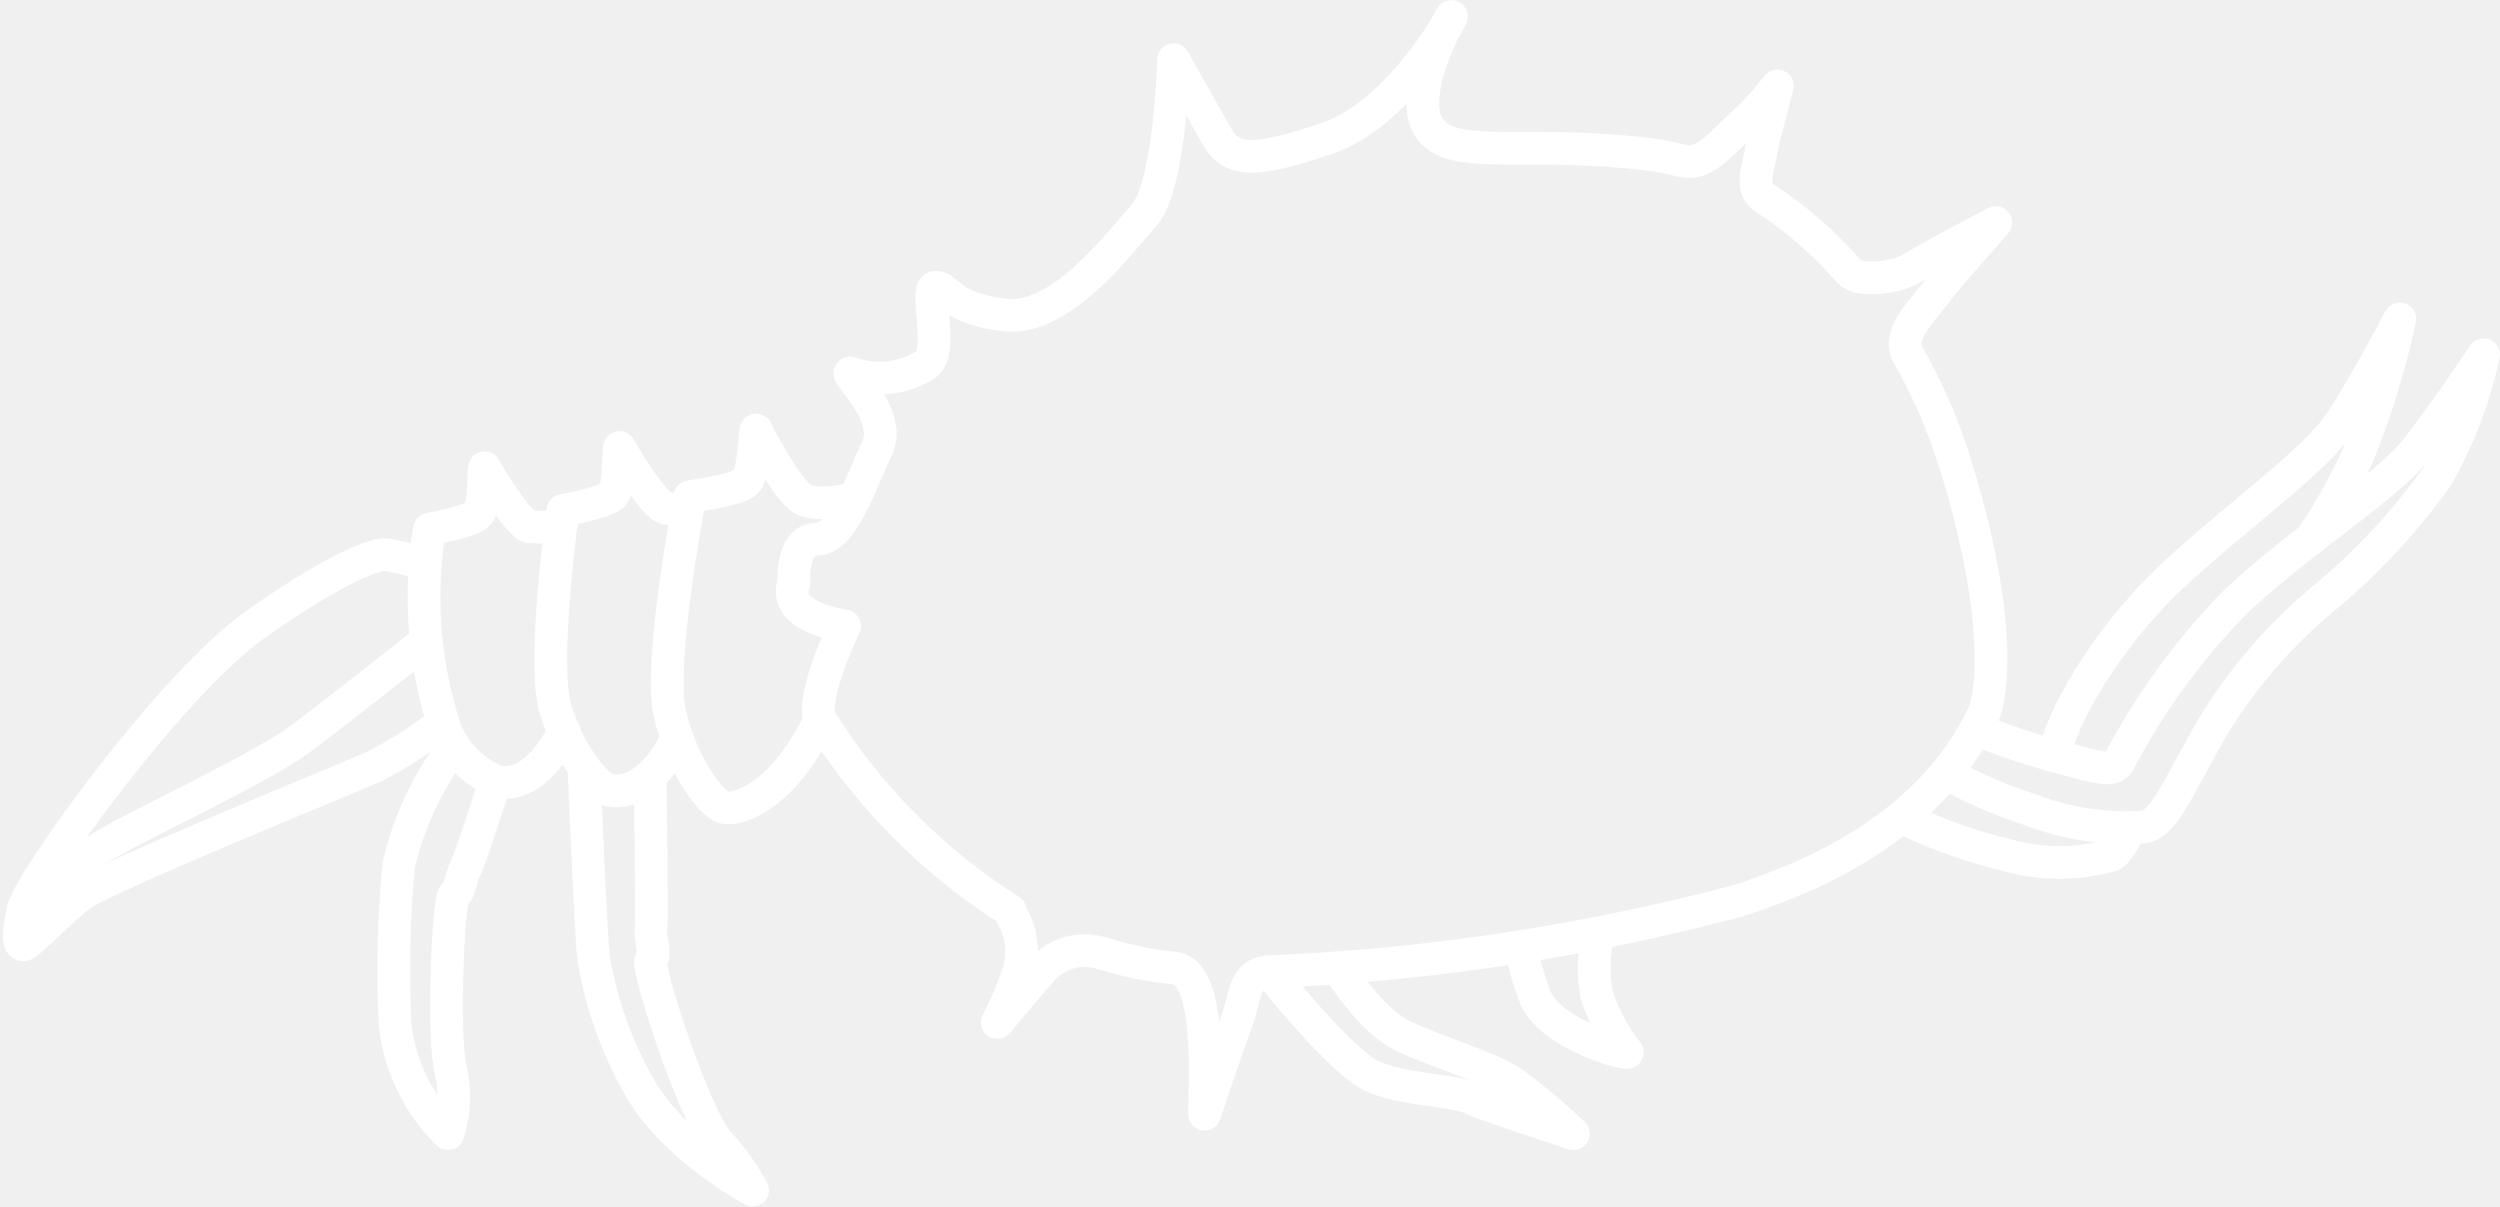
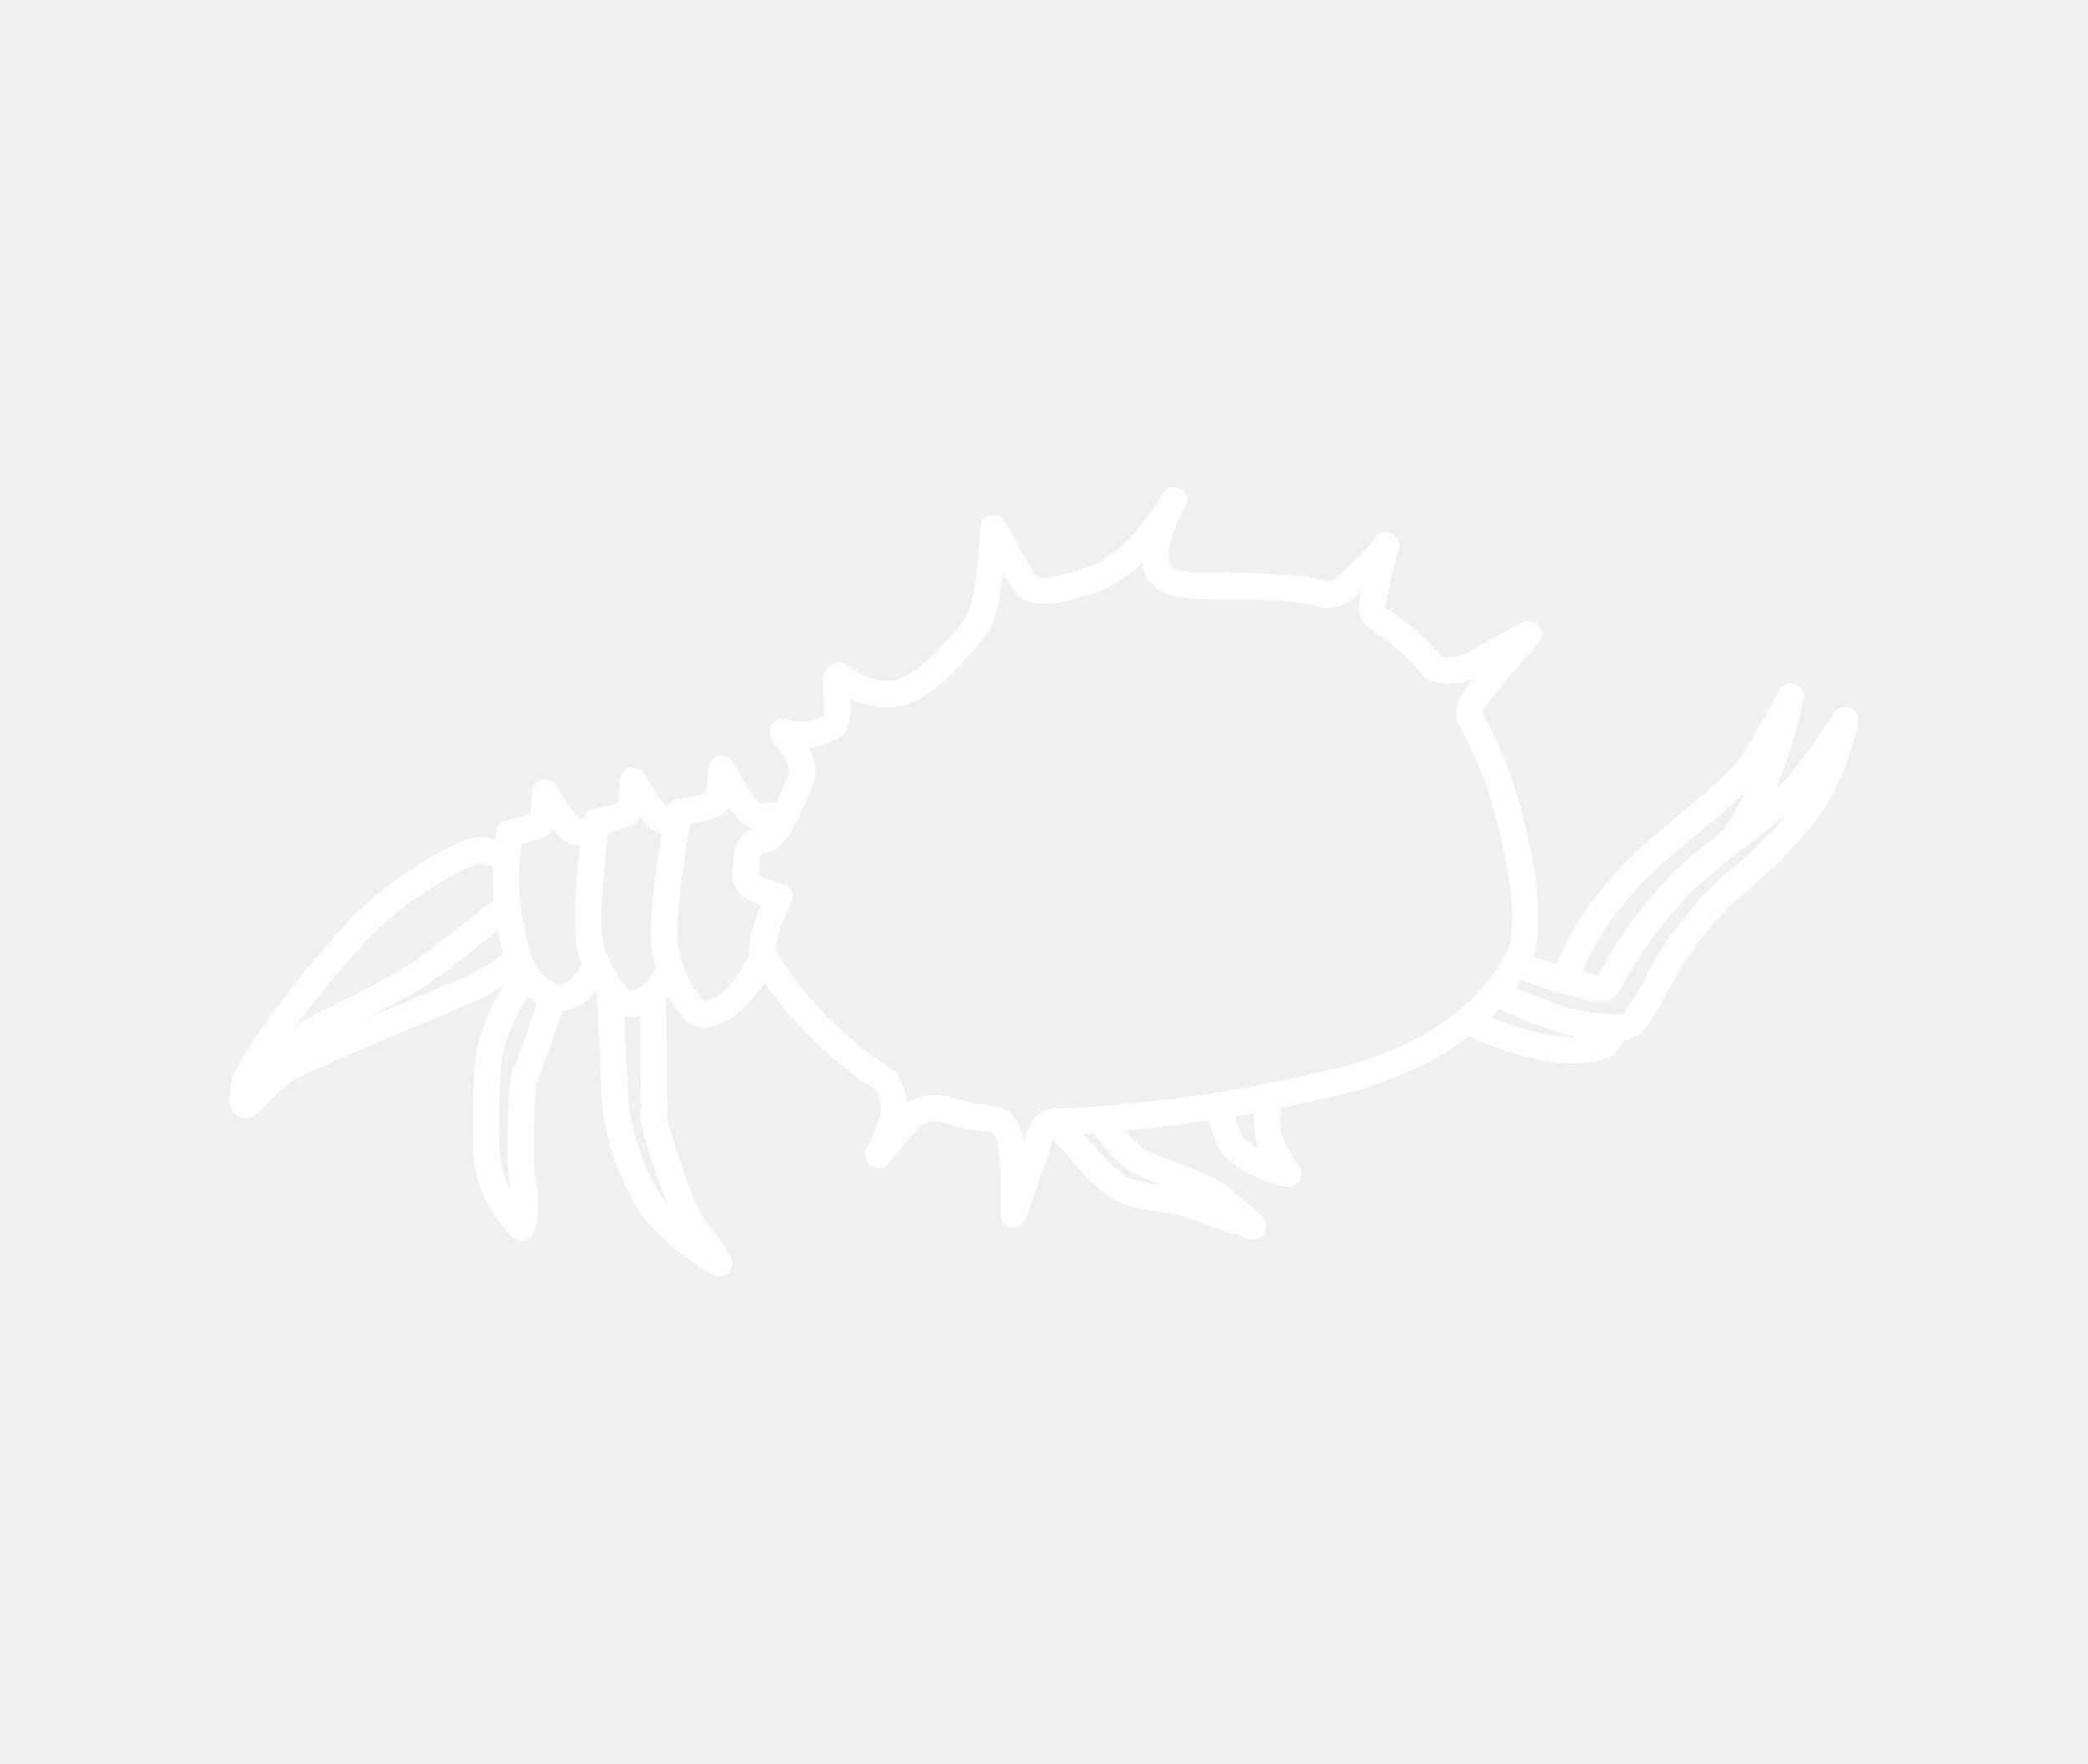
- <svg xmlns="http://www.w3.org/2000/svg" width="133.826" height="64.585" viewBox="0 0 133.826 64.585">
+ <svg xmlns="http://www.w3.org/2000/svg" viewBox="0 0 180 152">
  <defs>
-     <style>
-             .prefix__cls-1{fill:none;stroke:#fff;stroke-linecap:round;stroke-linejoin:round;stroke-width:1.75px}
-         </style>
+     <style>.cls-1,.cls-2{fill:none;}.cls-2{stroke:#fff;stroke-linecap:round;stroke-linejoin:round;stroke-width:2.27px;}</style>
  </defs>
-   <g id="prefix__benthic-crustacea" transform="translate(-1476.371 -813.789)">
-     <g id="prefix__그룹_349" data-name="그룹 349" transform="translate(1518.773 814.671)">
-       <path id="prefix__패스_886" d="M1565.556 815.214c.083-.16.165-.313.229-.423.159-.273.065-.058-.229.423z" class="prefix__cls-1" data-name="패스 886" transform="translate(-1530.562 -814.671)" />
-       <path id="prefix__패스_887" d="M1525.253 845.1s-.175-2.365 1.227-2.365 2.366-3.067 3.242-4.906-2.19-4.38-1.314-3.941a4.591 4.591 0 003.942-.528c.963-.791-.176-4.2.525-4.115s.7 1.139 3.68 1.489 6.044-3.767 7.446-5.343 1.577-8.322 1.577-8.322 1.489 2.627 2.277 4.029 1.84 1.577 5.956.176c3.045-1.037 5.509-4.6 6.342-5.973-.719 1.384-1.982 4.454-.647 5.71 1.489 1.4 5.256.351 11.651 1.139a12.214 12.214 0 011.636.334l-.048-.023c1.142.353 2-.749 3.23-1.888a16.335 16.335 0 001.928-2.1s-.778 2.9-.876 3.5c-.166 1.029-.6 1.964.151 2.47a21.773 21.773 0 014.584 3.991l-.012-.016c.463.541 2.459.388 3.423-.224s4.423-2.409 4.423-2.409-2.582 2.923-2.978 3.46c-.8 1.085-2.331 2.491-1.758 3.545l-.055-.078a29.62 29.62 0 012.674 6.169c2.921 9.577 1.519 13.081 1.519 13.081-3.1 6.775-10.571 9.257-13.2 10.133a116.967 116.967 0 01-25.279 3.8l.167.007c-1.408.048-1.249 1.418-1.752 2.709-.345.886-1.694 4.906-1.694 4.906s.059-2.511 0-3.679-.23-4.02-1.629-4.141h.052a25.45 25.45 0 01-1.4-.184 18.051 18.051 0 01-2.5-.618l.133.062a3.059 3.059 0 00-3.181.64c-.526.551-2.569 3.011-2.569 3.011a20.084 20.084 0 001.051-2.452 3.931 3.931 0 00-.448-3.571l.093.043a32.428 32.428 0 01-10.186-10.256c-.525-1.138 1.314-4.993 1.314-4.993-3.592-.617-2.717-2.279-2.717-2.279z" class="prefix__cls-1" data-name="패스 887" transform="translate(-1525.159 -814.755)" />
-     </g>
-     <path id="prefix__패스_888" d="M1527.465 843.91s-1.965.472-2.788 0-2.406-3.509-2.47-3.684-.126 2.277-.507 2.744-3.039.818-3.039.818-1.71 8.877-1.077 11.622 2.216 4.848 2.912 5.023 3.195-.584 5.126-4.731" class="prefix__cls-1" data-name="패스 888" transform="translate(-5.354 -3.416)" />
-     <path id="prefix__패스_889" d="M1517.579 844.582a4.014 4.014 0 01-1.24-.04c-.767-.393-2.344-3.075-2.41-3.231s-.005 2.065-.326 2.5-2.71.863-2.71.863-1.12 8.1-.416 10.554 2.237 4.293 2.875 4.423c.575.118 2.187.152 3.66-2.779" class="prefix__cls-1" data-name="패스 889" transform="translate(-4.392 -3.562)" />
-     <path id="prefix__패스_890" d="M1509.742 845.66a8.34 8.34 0 01-1.731.051c-.748-.383-2.283-3-2.348-3.147s-.005 2.011-.318 2.438-2.639.841-2.639.841a22.713 22.713 0 00.617 10 5.047 5.047 0 003.02 3.525c.561.114 2.131.147 3.566-2.707" class="prefix__cls-1" data-name="패스 890" transform="translate(-3.344 -3.729)" />
-     <path id="prefix__패스_891" d="M1499.136 848.412s-1.642-.439-2.125-.483-2.5.572-7.008 3.768-12.089 13.752-12.4 15.242-.219 1.839 0 1.883 1.8-1.665 3.022-2.628 14.1-6.176 15.769-6.921a21.182 21.182 0 003.694-2.383" class="prefix__cls-1" data-name="패스 891" transform="translate(0 -4.448)" />
-     <path id="prefix__패스_892" d="M1558.357 873.5s1.645 2.771 3.514 3.647 4.556 1.635 5.782 2.452a35.1 35.1 0 013.27 2.745s-4.672-1.519-5.548-1.927-3.62-.409-5.256-1.168-5.49-5.571-5.49-5.571" class="prefix__cls-1" data-name="패스 892" transform="translate(-10.327 -7.868)" />
-     <path id="prefix__패스_893" d="M1574.357 871.3a7.687 7.687 0 00-.107 3.32 9.8 9.8 0 001.624 3.048c.351.275-4.271-.9-4.972-3.079a14.172 14.172 0 01-.705-2.555" class="prefix__cls-1" data-name="패스 893" transform="translate(-12.409 -7.574)" />
-     <path id="prefix__패스_894" d="M1515.835 861.545s.123 7.809.049 8.218.3 1.4 0 1.635 2.265 8.217 3.594 9.736a13.406 13.406 0 011.847 2.569s-4.249-2.277-6.077-5.547a20.888 20.888 0 01-2.419-6.775c-.148-.818-.533-10.309-.533-10.309" class="prefix__cls-1" data-name="패스 894" transform="translate(-4.666 -6.206)" />
-     <path id="prefix__패스_895" d="M1505.986 861.649s-1.423 4.429-1.626 4.746-.281 1.265-.587 1.363-.639 7.65-.18 9.349a6.546 6.546 0 01-.145 3.429 9.71 9.71 0 01-2.83-5.775 58.7 58.7 0 01.195-8.627 16.836 16.836 0 012.837-6.15" class="prefix__cls-1" data-name="패스 895" transform="translate(-3.094 -6.06)" />
-     <path id="prefix__패스_896" d="M1606.063 864.77c-.233.381-.735 1.349-1.064 1.448a10.179 10.179 0 01-5.559 0 27.681 27.681 0 01-5.254-1.835" class="prefix__cls-1" data-name="패스 896" transform="translate(-15.617 -6.648)" />
-     <path id="prefix__패스_897" d="M1603.217 856.764c.107-1.718 2.682-6.284 6.219-9.6s7.736-6.193 9.164-8.437 3.061-5.372 3.061-5.372a44.212 44.212 0 01-2.254 7.33 29.526 29.526 0 01-2.505 4.44" class="prefix__cls-1" data-name="패스 897" transform="translate(-16.825 -2.498)" />
-     <path id="prefix__패스_898" d="M1598.059 855.618a36.241 36.241 0 004.253 1.444c2.4.65 3.059.853 3.384.339a36.709 36.709 0 016.261-8.6c3.547-3.335 8.06-6.094 9.7-8.185s3.581-5.04 3.581-5.04a23.076 23.076 0 01-2.462 6.485 34.255 34.255 0 01-6.092 6.552 27.478 27.478 0 00-5.989 6.96c-1.929 3.395-2.567 5.074-3.612 5.276a14.287 14.287 0 01-6.172-.938 26.707 26.707 0 01-4.465-1.934" class="prefix__cls-1" data-name="패스 898" transform="translate(-15.92 -2.796)" />
-     <path id="prefix__패스_899" d="M1499.217 853.247s-4.788 3.821-6.809 5.308-8.771 4.656-9.927 5.378a18.96 18.96 0 00-4.843 3.717" class="prefix__cls-1" data-name="패스 899" transform="translate(-.031 -5.159)" />
+   <g id="Layer_2" data-name="Layer 2">
+     <rect class="cls-1" width="180" height="152" />
+     <path class="cls-2" d="M100.89,43.67l.24-.44C101.3,42.94,101.2,43.17,100.89,43.67Z" />
+     <path class="cls-2" d="M64.35,74.88s-.19-2.48,1.28-2.48,2.48-3.21,3.39-5.14-2.29-4.58-1.37-4.12a4.8,4.8,0,0,0,4.13-.56c1-.82-.19-4.4.55-4.31s.73,1.2,3.85,1.56,6.33-3.94,7.8-5.59,1.65-8.72,1.65-8.72L88,49.74c.83,1.47,1.93,1.65,6.24.19,3.19-1.09,5.77-4.82,6.64-6.26-.75,1.45-2.07,4.67-.68,6,1.56,1.47,5.51.37,12.21,1.19a13.31,13.31,0,0,1,1.71.35l0,0c1.19.37,2.1-.78,3.38-2a16.55,16.55,0,0,0,2-2.2s-.82,3-.92,3.67c-.17,1.08-.62,2.06.16,2.59a22.36,22.36,0,0,1,4.8,4.18v0c.48.57,2.57.41,3.58-.24s4.64-2.52,4.64-2.52-2.71,3.06-3.12,3.62c-.84,1.14-2.44,2.61-1.84,3.72l-.06-.09a31.58,31.58,0,0,1,2.8,6.47c3.06,10,1.59,13.69,1.59,13.69-3.24,7.1-11.07,9.7-13.82,10.62a122.34,122.34,0,0,1-26.47,4H91c-1.47,0-1.31,1.48-1.83,2.83-.37.93-1.78,5.14-1.78,5.14s.06-2.63,0-3.85-.24-4.21-1.7-4.34h0c-.5-.06-1-.12-1.47-.2a18.9,18.9,0,0,1-2.62-.64l.14.06a3.19,3.19,0,0,0-3.33.67c-.55.58-2.69,3.15-2.69,3.15a21.27,21.27,0,0,0,1.1-2.56,4.09,4.09,0,0,0-.47-3.74l.1,0A34.05,34.05,0,0,1,65.81,82.49c-.55-1.19,1.38-5.23,1.38-5.23C63.43,76.62,64.35,74.88,64.35,74.88Z" />
+     <path class="cls-2" d="M67.74,70.14s-2.06.5-2.92,0-2.52-3.67-2.58-3.85-.14,2.38-.53,2.87-3.19.86-3.19.86-1.79,9.29-1.12,12.17,2.32,5.07,3.05,5.26,3.34-.61,5.36-5" />
+     <path class="cls-2" d="M58.4,70.7a4.22,4.22,0,0,1-1.3,0c-.8-.41-2.46-3.22-2.52-3.38s0,2.16-.35,2.62-2.83.91-2.83.91-1.18,8.48-.44,11,2.34,4.49,3,4.63,2.29.16,3.84-2.91" />
+     <path class="cls-2" d="M51.29,71.65a8.71,8.71,0,0,1-1.82,0c-.78-.4-2.39-3.13-2.45-3.29s0,2.1-.34,2.55-2.76.88-2.76.88a23.78,23.78,0,0,0,.65,10.47A5.29,5.29,0,0,0,47.73,86c.58.12,2.23.15,3.73-2.83" />
+     <path class="cls-2" d="M43.68,73.78s-1.72-.46-2.22-.51-2.62.6-7.34,4-12.66,14.4-13,16-.23,1.93,0,2S23,93.41,24.3,92.4s14.77-6.47,16.52-7.25a22.19,22.19,0,0,0,3.86-2.49" />
+     <path class="cls-2" d="M94.88,96.47s1.73,2.9,3.68,3.82,4.77,1.71,6.06,2.57a36.19,36.19,0,0,1,3.42,2.87s-4.89-1.59-5.81-2-3.79-.42-5.5-1.22S91,96.66,91,96.66" />
+     <path class="cls-2" d="M109.46,94.47a8.06,8.06,0,0,0-.11,3.48,9.83,9.83,0,0,0,1.7,3.19c.36.29-4.47-.94-5.21-3.22a15.76,15.76,0,0,1-.74-2.67" />
+     <path class="cls-2" d="M56.28,85.69s.13,8.18.06,8.61.3,1.46,0,1.71,2.37,8.61,3.76,10.2A14,14,0,0,1,62,108.9s-4.45-2.39-6.36-5.81A21.85,21.85,0,0,1,53.14,96c-.16-.85-.56-10.79-.56-10.79" />
+     <path class="cls-2" d="M47.62,86s-1.49,4.64-1.71,5-.29,1.33-.61,1.43-.67,8-.19,9.79a6.86,6.86,0,0,1-.15,3.59,10.2,10.2,0,0,1-3-6,61.16,61.16,0,0,1,.21-9,17.59,17.59,0,0,1,3-6.44" />
+     <path class="cls-2" d="M139.3,88.61c-.24.39-.77,1.41-1.11,1.51a10.61,10.61,0,0,1-5.82,0,28.67,28.67,0,0,1-5.51-1.92" />
+     <path class="cls-2" d="M135.06,84.57c.11-1.8,2.8-6.58,6.51-10.06s8.1-6.49,9.6-8.84,3.2-5.62,3.2-5.62A46.33,46.33,0,0,1,152,67.72a30.32,30.32,0,0,1-2.62,4.65" />
+     <path class="cls-2" d="M130.6,83.05a37,37,0,0,0,4.46,1.52c2.51.68,3.2.89,3.54.35a38.21,38.21,0,0,1,6.56-9c3.71-3.5,8.44-6.39,10.16-8.57s3.75-5.28,3.75-5.28a24.08,24.08,0,0,1-2.58,6.79,36.18,36.18,0,0,1-6.38,6.86A28.8,28.8,0,0,0,143.84,83c-2,3.55-2.69,5.31-3.78,5.52a15,15,0,0,1-6.47-1,27.85,27.85,0,0,1-4.67-2" />
+     <path class="cls-2" d="M43.74,78.1s-5,4-7.14,5.56-9.18,4.87-10.39,5.63a19.63,19.63,0,0,0-5.07,3.89" />
  </g>
</svg>
